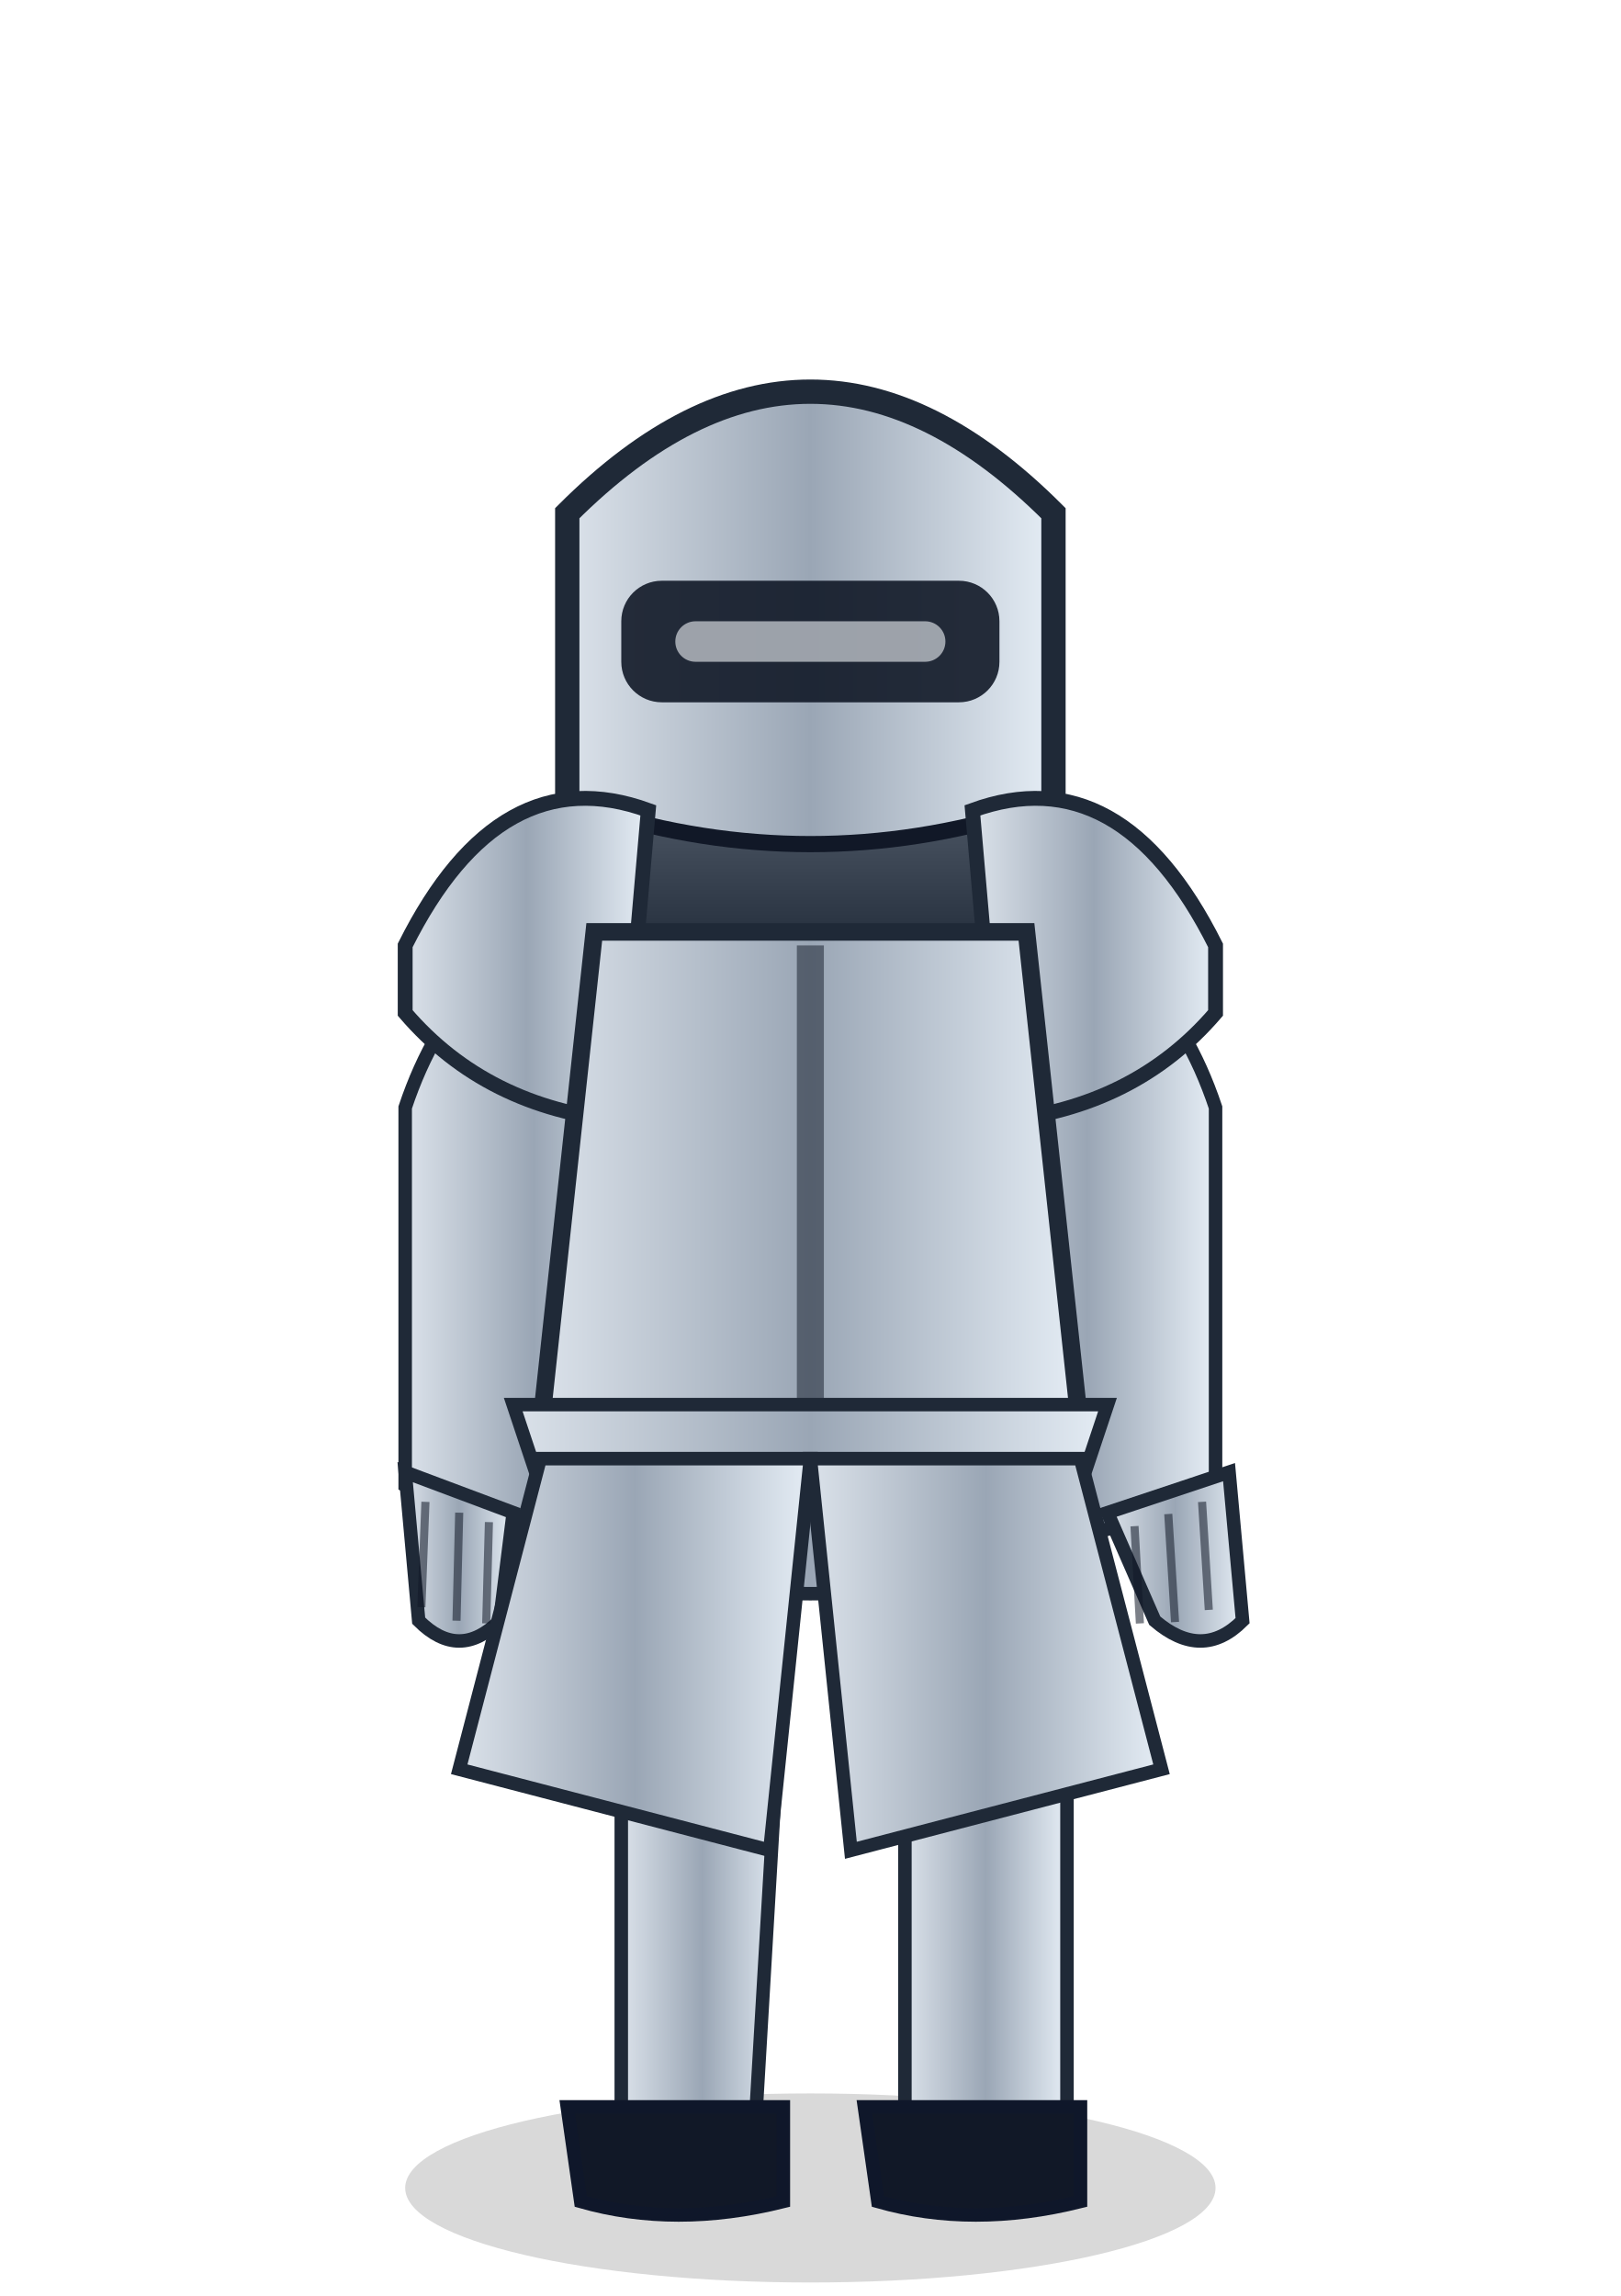
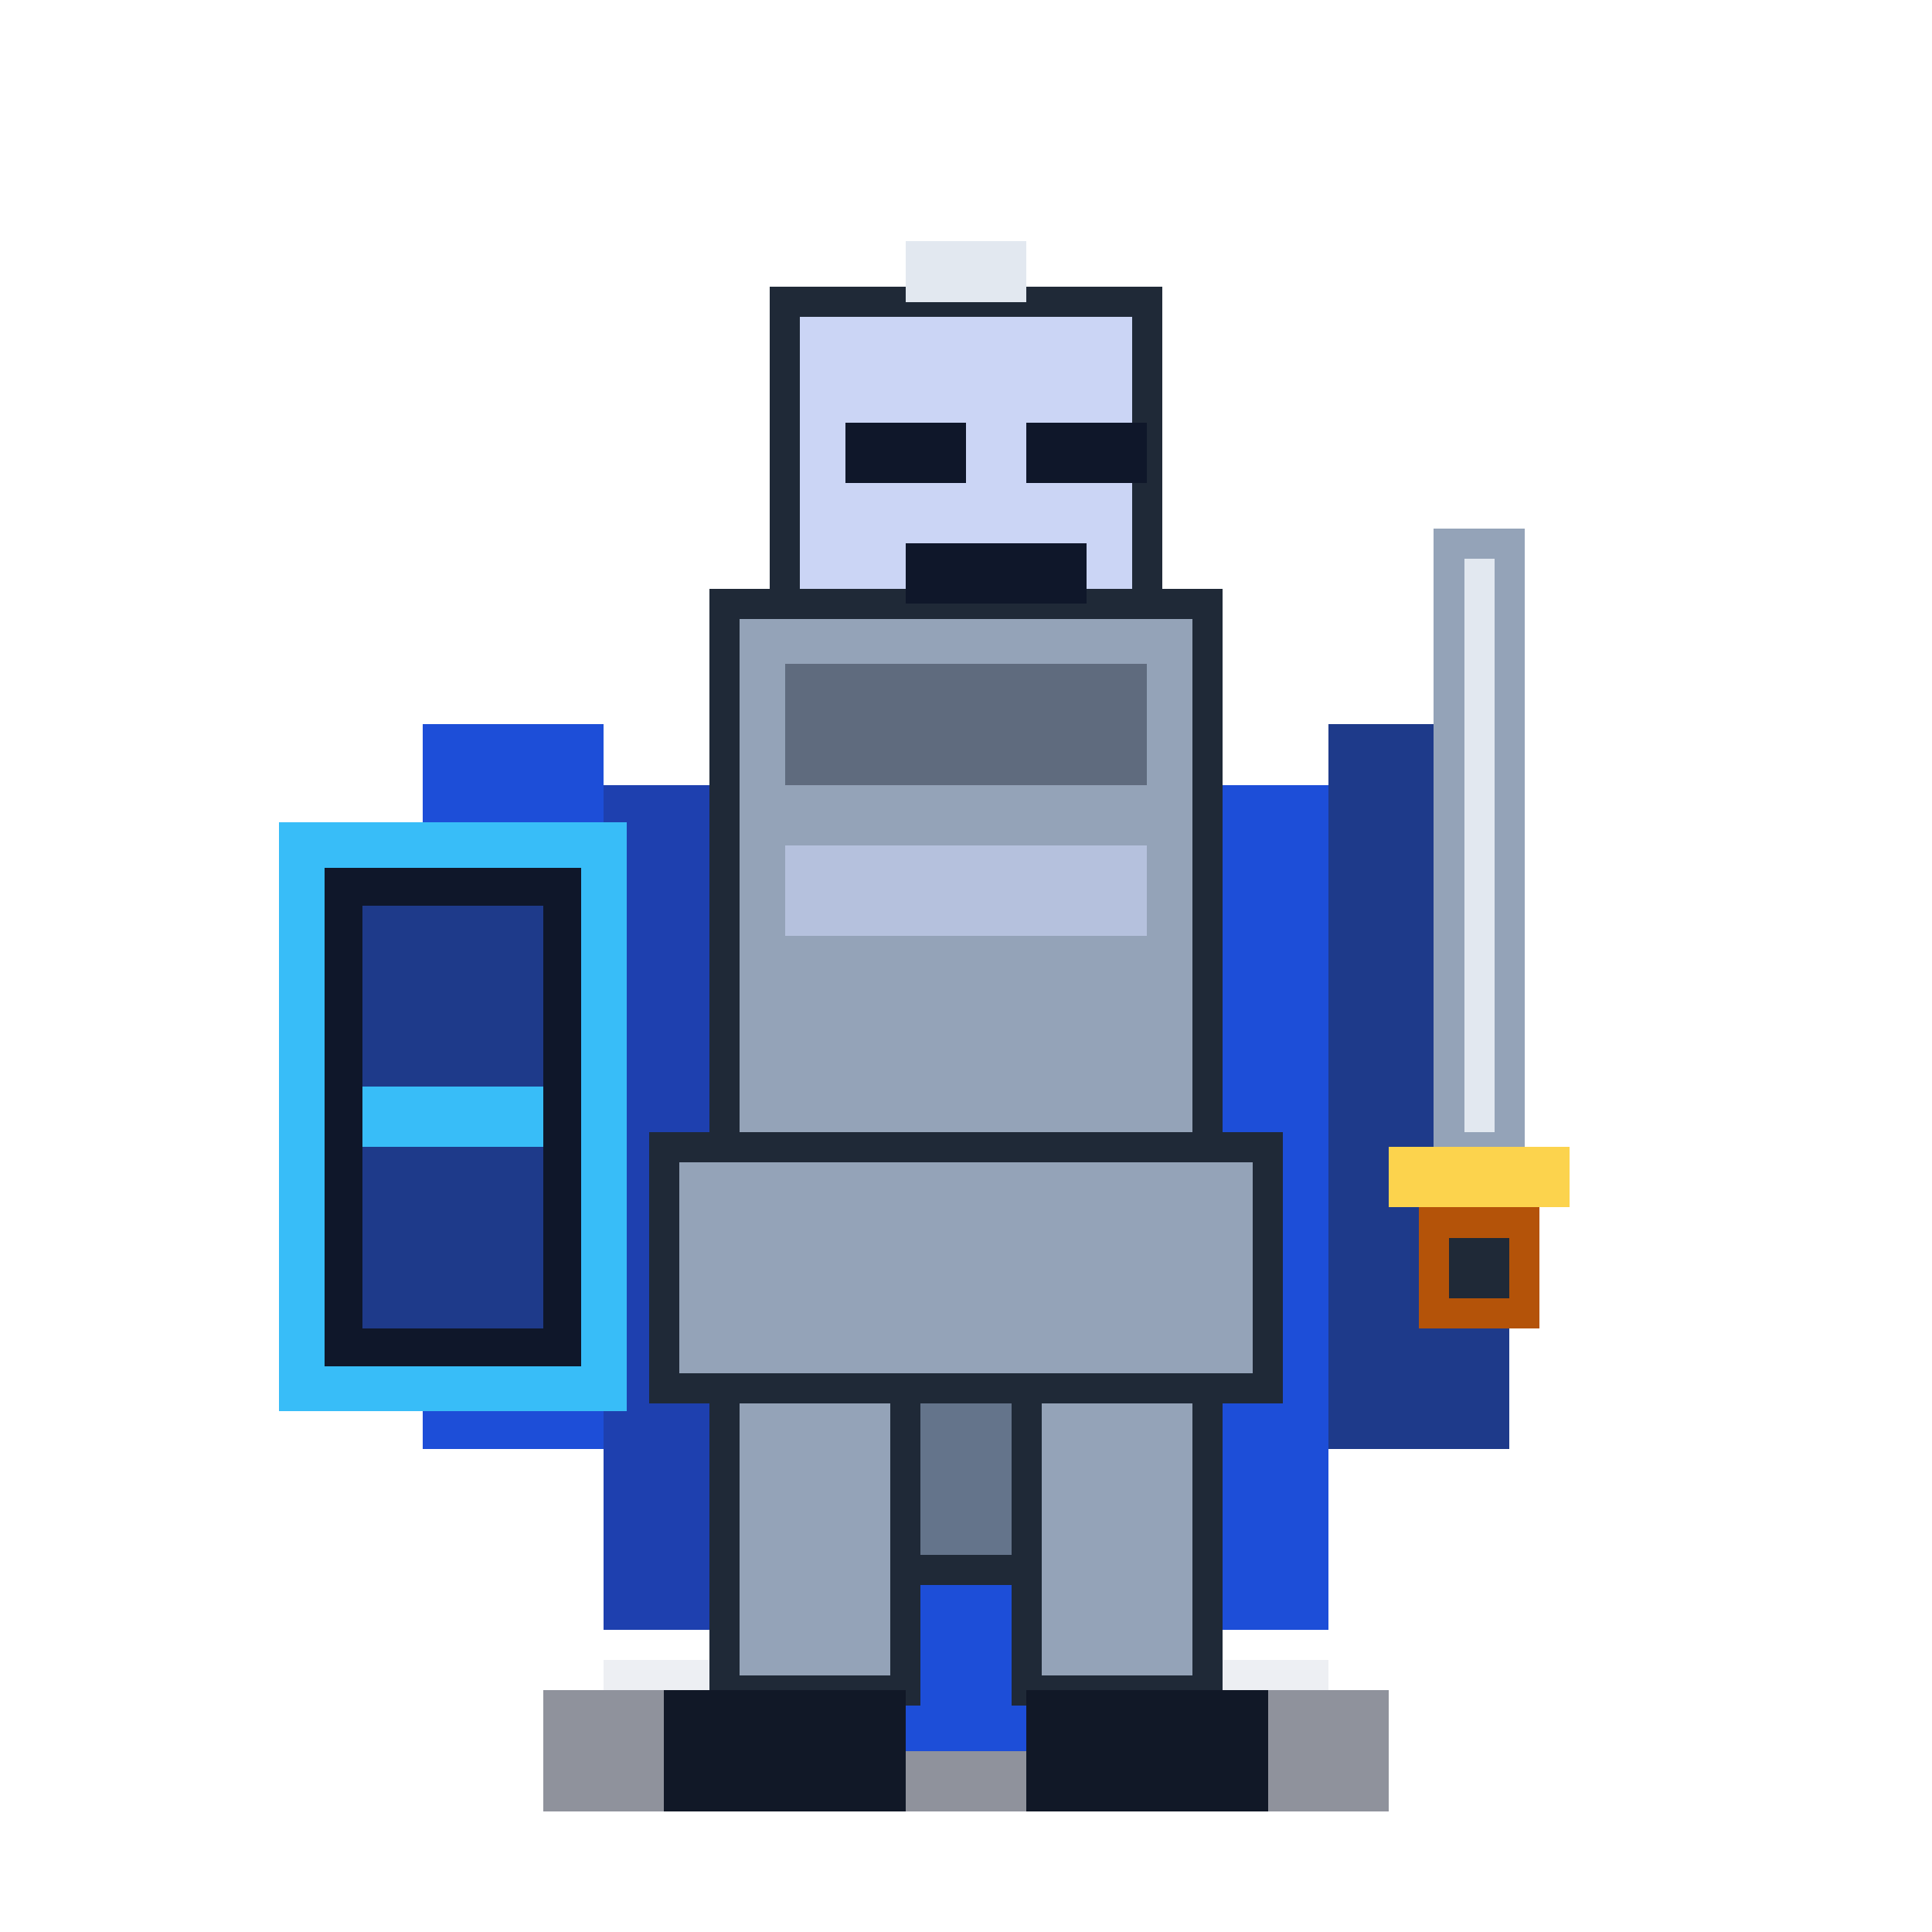
- <svg xmlns="http://www.w3.org/2000/svg" viewBox="0 0 120 170">
-   <defs>
-     <linearGradient id="steel" x1="0%" y1="0%" x2="100%" y2="0%">
-       <stop offset="0%" stop-color="#dbe2ea" />
-       <stop offset="50%" stop-color="#9aa6b5" />
-       <stop offset="100%" stop-color="#e5edf5" />
-     </linearGradient>
-     <linearGradient id="darkSteel" x1="0%" y1="0%" x2="0%" y2="100%">
-       <stop offset="0%" stop-color="#4b5563" />
-       <stop offset="100%" stop-color="#1f2937" />
-     </linearGradient>
-   </defs>
-   <ellipse cx="60" cy="162" rx="30" ry="7" fill="rgba(0,0,0,0.15)" />
-   <path d="M46 122 L58 122 L56 156 Q51 158 46 156 Z" fill="url(#steel)" stroke="#1f2937" stroke-width="1" />
-   <path d="M67 122 L79 122 L79 156 Q74 158 67 156 Z" fill="url(#steel)" stroke="#1f2937" stroke-width="1" />
-   <path d="M42 156 H58 V163 Q50 165 43 163 Z" fill="#111827" stroke="#0f172a" stroke-width="1" />
-   <path d="M64 156 H80 V163 Q72 165 65 163 Z" fill="#111827" stroke="#0f172a" stroke-width="1" />
-   <g id="arm-left">
-     <animateTransform attributeName="transform" type="rotate" values="0 40 75; 2 40 75; 0 40 75; -1 40 75; 0 40 75" dur="3.4s" repeatCount="indefinite" />
-     <path d="M30 82 Q34 70 45 67 L49 82 L42 114 Q35 113 30 110 Z" fill="url(#steel)" stroke="#1f2937" stroke-width="1" />
-     <path d="M30 109 L38 112 L37 120 Q34 123 31 120 Z" fill="url(#steel)" stroke="#1f2937" stroke-width="1" />
-     <path d="M31.5 111.2 L31.2 119" stroke="rgba(17,24,39,0.55)" stroke-width="0.6" />
-     <path d="M34 112 L33.8 120" stroke="rgba(17,24,39,0.55)" stroke-width="0.6" />
-     <path d="M36.2 112.7 L36 120.2" stroke="rgba(17,24,39,0.55)" stroke-width="0.6" />
+ <svg xmlns="http://www.w3.org/2000/svg" viewBox="0 0 64 64" role="img" aria-hidden="true" shape-rendering="crispEdges">
+   <rect width="64" height="64" fill="none" />
+   <g opacity="0.85">
+     <rect x="18" y="56" width="28" height="4" fill="rgba(15,23,42,0.55)" />
+     <rect x="20" y="55" width="24" height="1" fill="rgba(148,163,184,0.2)" />
  </g>
-   <g id="arm-right">
-     <animateTransform attributeName="transform" type="rotate" values="0 80 75; -2 80 75; 0 80 75; 1 80 75; 0 80 75" dur="3.4s" repeatCount="indefinite" />
-     <path d="M90 82 Q86 70 75 67 L71 82 L78 114 Q85 113 90 110 Z" fill="url(#steel)" stroke="#1f2937" stroke-width="1" />
-     <path d="M82 112 L91 109 L92 120 Q89 123 85.5 120 Z" fill="url(#steel)" stroke="#1f2937" stroke-width="1" />
-     <path d="M84 113 L84.4 120.2" stroke="rgba(17,24,39,0.55)" stroke-width="0.6" />
-     <path d="M86.5 112.1 L87 120.1" stroke="rgba(17,24,39,0.55)" stroke-width="0.6" />
-     <path d="M89 111.2 L89.5 119.2" stroke="rgba(17,24,39,0.55)" stroke-width="0.6" />
+   <g class="cape-shape">
+     <rect x="14" y="24" width="6" height="24" fill="#1d4ed8" />
+     <rect x="44" y="24" width="6" height="24" fill="#1e3a8a" />
+     <rect x="20" y="26" width="6" height="28" fill="#1e40af" />
+     <rect x="38" y="26" width="6" height="28" fill="#1d4ed8" />
+     <rect x="26" y="28" width="12" height="30" fill="#1d4ed8" />
  </g>
-   <g id="breath">
-     <animateTransform attributeName="transform" type="translate" values="0 0; 0 -2.4; 0 0" dur="4.2s" repeatCount="indefinite" />
-     <path d="M42 38 Q60 20 78 38 V60 Q60 66 42 60 Z" fill="url(#steel)" stroke="#1f2937" stroke-width="1.8" />
-     <g>
-       <animateTransform attributeName="transform" type="translate" values="0 0; 0 0; 2 0; 2 0; 0 0; 0 0" keyTimes="0;0.5;0.533;0.866;0.9;1" dur="30s" repeatCount="indefinite" calcMode="spline" keySplines="                           0.4 0 0.2 1;                           0.4 0 0.2 1;                           0 0 1 1;                           0.4 0 0.2 1;                           0 0 1 1" />
-       <rect x="46" y="43" width="28" height="9" rx="3" fill="#111827" opacity="0.9" />
-       <rect x="50" y="46" width="20" height="3" rx="1.5" fill="#d1d5db" opacity="0.7">
-         <animate attributeName="x" values="50;50;60;60;50;50" keyTimes="0;0.5;0.533;0.866;0.9;1" dur="30s" repeatCount="indefinite" calcMode="spline" keySplines="                    0.4 0 0.2 1;                    0.4 0 0.2 1;                    0 0 1 1;                    0.4 0 0.2 1;                    0 0 1 1" />
-         <animate attributeName="width" values="20;20;10;10;20;20" keyTimes="0;0.5;0.533;0.866;0.9;1" dur="30s" repeatCount="indefinite" calcMode="spline" keySplines="                    0.4 0 0.2 1;                    0.4 0 0.2 1;                    0 0 1 1;                    0.4 0 0.2 1;                    0 0 1 1" />
-       </rect>
-     </g>
-     <path d="M44 60 Q60 65 76 60 L78 69 Q60 74 42 69 Z" fill="url(#darkSteel)" stroke="#111827" stroke-width="1.2" />
-     <path d="M30 70 Q37 56 48 60 L46 83 Q36 82 30 75 Z" fill="url(#steel)" stroke="#1f2937" stroke-width="1.1" />
-     <path d="M90 70 Q83 56 72 60 L74 83 Q84 82 90 75 Z" fill="url(#steel)" stroke="#1f2937" stroke-width="1.1" />
-     <path d="M44 69 L76 69 L80 106 Q60 114 40 106 Z" fill="url(#steel)" stroke="#1f2937" stroke-width="1.3" />
-     <path d="M60 70 V110" stroke="rgba(17,24,39,0.5)" stroke-width="2" />
-     <path d="M38 104 H82 L78 116 Q60 120 42 116 Z" fill="url(#steel)" stroke="#1f2937" stroke-width="1" />
-     <path d="M40 108 H60 L57 137 L34 131 Z" fill="url(#steel)" stroke="#1f2937" stroke-width="1" />
-     <path d="M80 108 H60 L63 137 L86 131 Z" fill="url(#steel)" stroke="#1f2937" stroke-width="1" />
+   <g class="armor-core">
+     <rect x="26" y="10" width="12" height="10" fill="#cbd5f5" stroke="#1f2937" stroke-width="1" />
+     <rect x="24" y="20" width="16" height="18" fill="#94a3b8" stroke="#1f2937" stroke-width="1" />
+     <rect x="22" y="38" width="20" height="8" fill="#94a3b8" stroke="#1f2937" stroke-width="1" />
+     <rect x="24" y="46" width="16" height="6" fill="#64748b" stroke="#1f2937" stroke-width="1" />
+   </g>
+   <g class="leg-group">
+     <rect class="leg-piece" x="24" y="46" width="6" height="10" fill="#94a3b8" stroke="#1f2937" stroke-width="1" />
+     <rect class="leg-piece" x="34" y="46" width="6" height="10" fill="#94a3b8" stroke="#1f2937" stroke-width="1" />
+     <rect class="leg-piece" x="22" y="56" width="8" height="4" fill="#111827" />
+     <rect class="leg-piece" x="34" y="56" width="8" height="4" fill="#111827" />
+   </g>
+   <g>
+     <rect x="28" y="14" width="4" height="2" fill="#0f172a" />
+     <rect x="34" y="14" width="4" height="2" fill="#0f172a" />
+     <rect x="30" y="18" width="6" height="2" fill="#0f172a" />
+     <rect x="30" y="8" width="4" height="2" fill="#e2e8f0" />
+   </g>
+   <g class="shield-group" transform="translate(6,24)">
+     <rect class="shield-outline" x="4" y="4" width="10" height="18" fill="#0f172a" stroke="#38bdf8" stroke-width="1.5" />
+     <rect x="6" y="6" width="6" height="14" fill="#1e3a8a" />
+     <rect x="6" y="12" width="6" height="2" fill="#38bdf8" />
+   </g>
+   <g class="sword-group" transform="translate(42,18)">
+     <rect class="sword-blade" x="6" y="0" width="2" height="20" fill="#e2e8f0" stroke="#94a3b8" stroke-width="1" />
+     <rect x="4" y="20" width="6" height="2" fill="#fcd34d" />
+     <rect x="5" y="22" width="4" height="4" fill="#b45309" />
+     <rect x="6" y="23" width="2" height="2" fill="#1f2937" />
+   </g>
+   <g>
+     <rect x="26" y="22" width="12" height="4" fill="#1f2937" opacity="0.45" />
+     <rect x="26" y="28" width="12" height="3" fill="#cbd5f5" opacity="0.6" />
  </g>
</svg>
